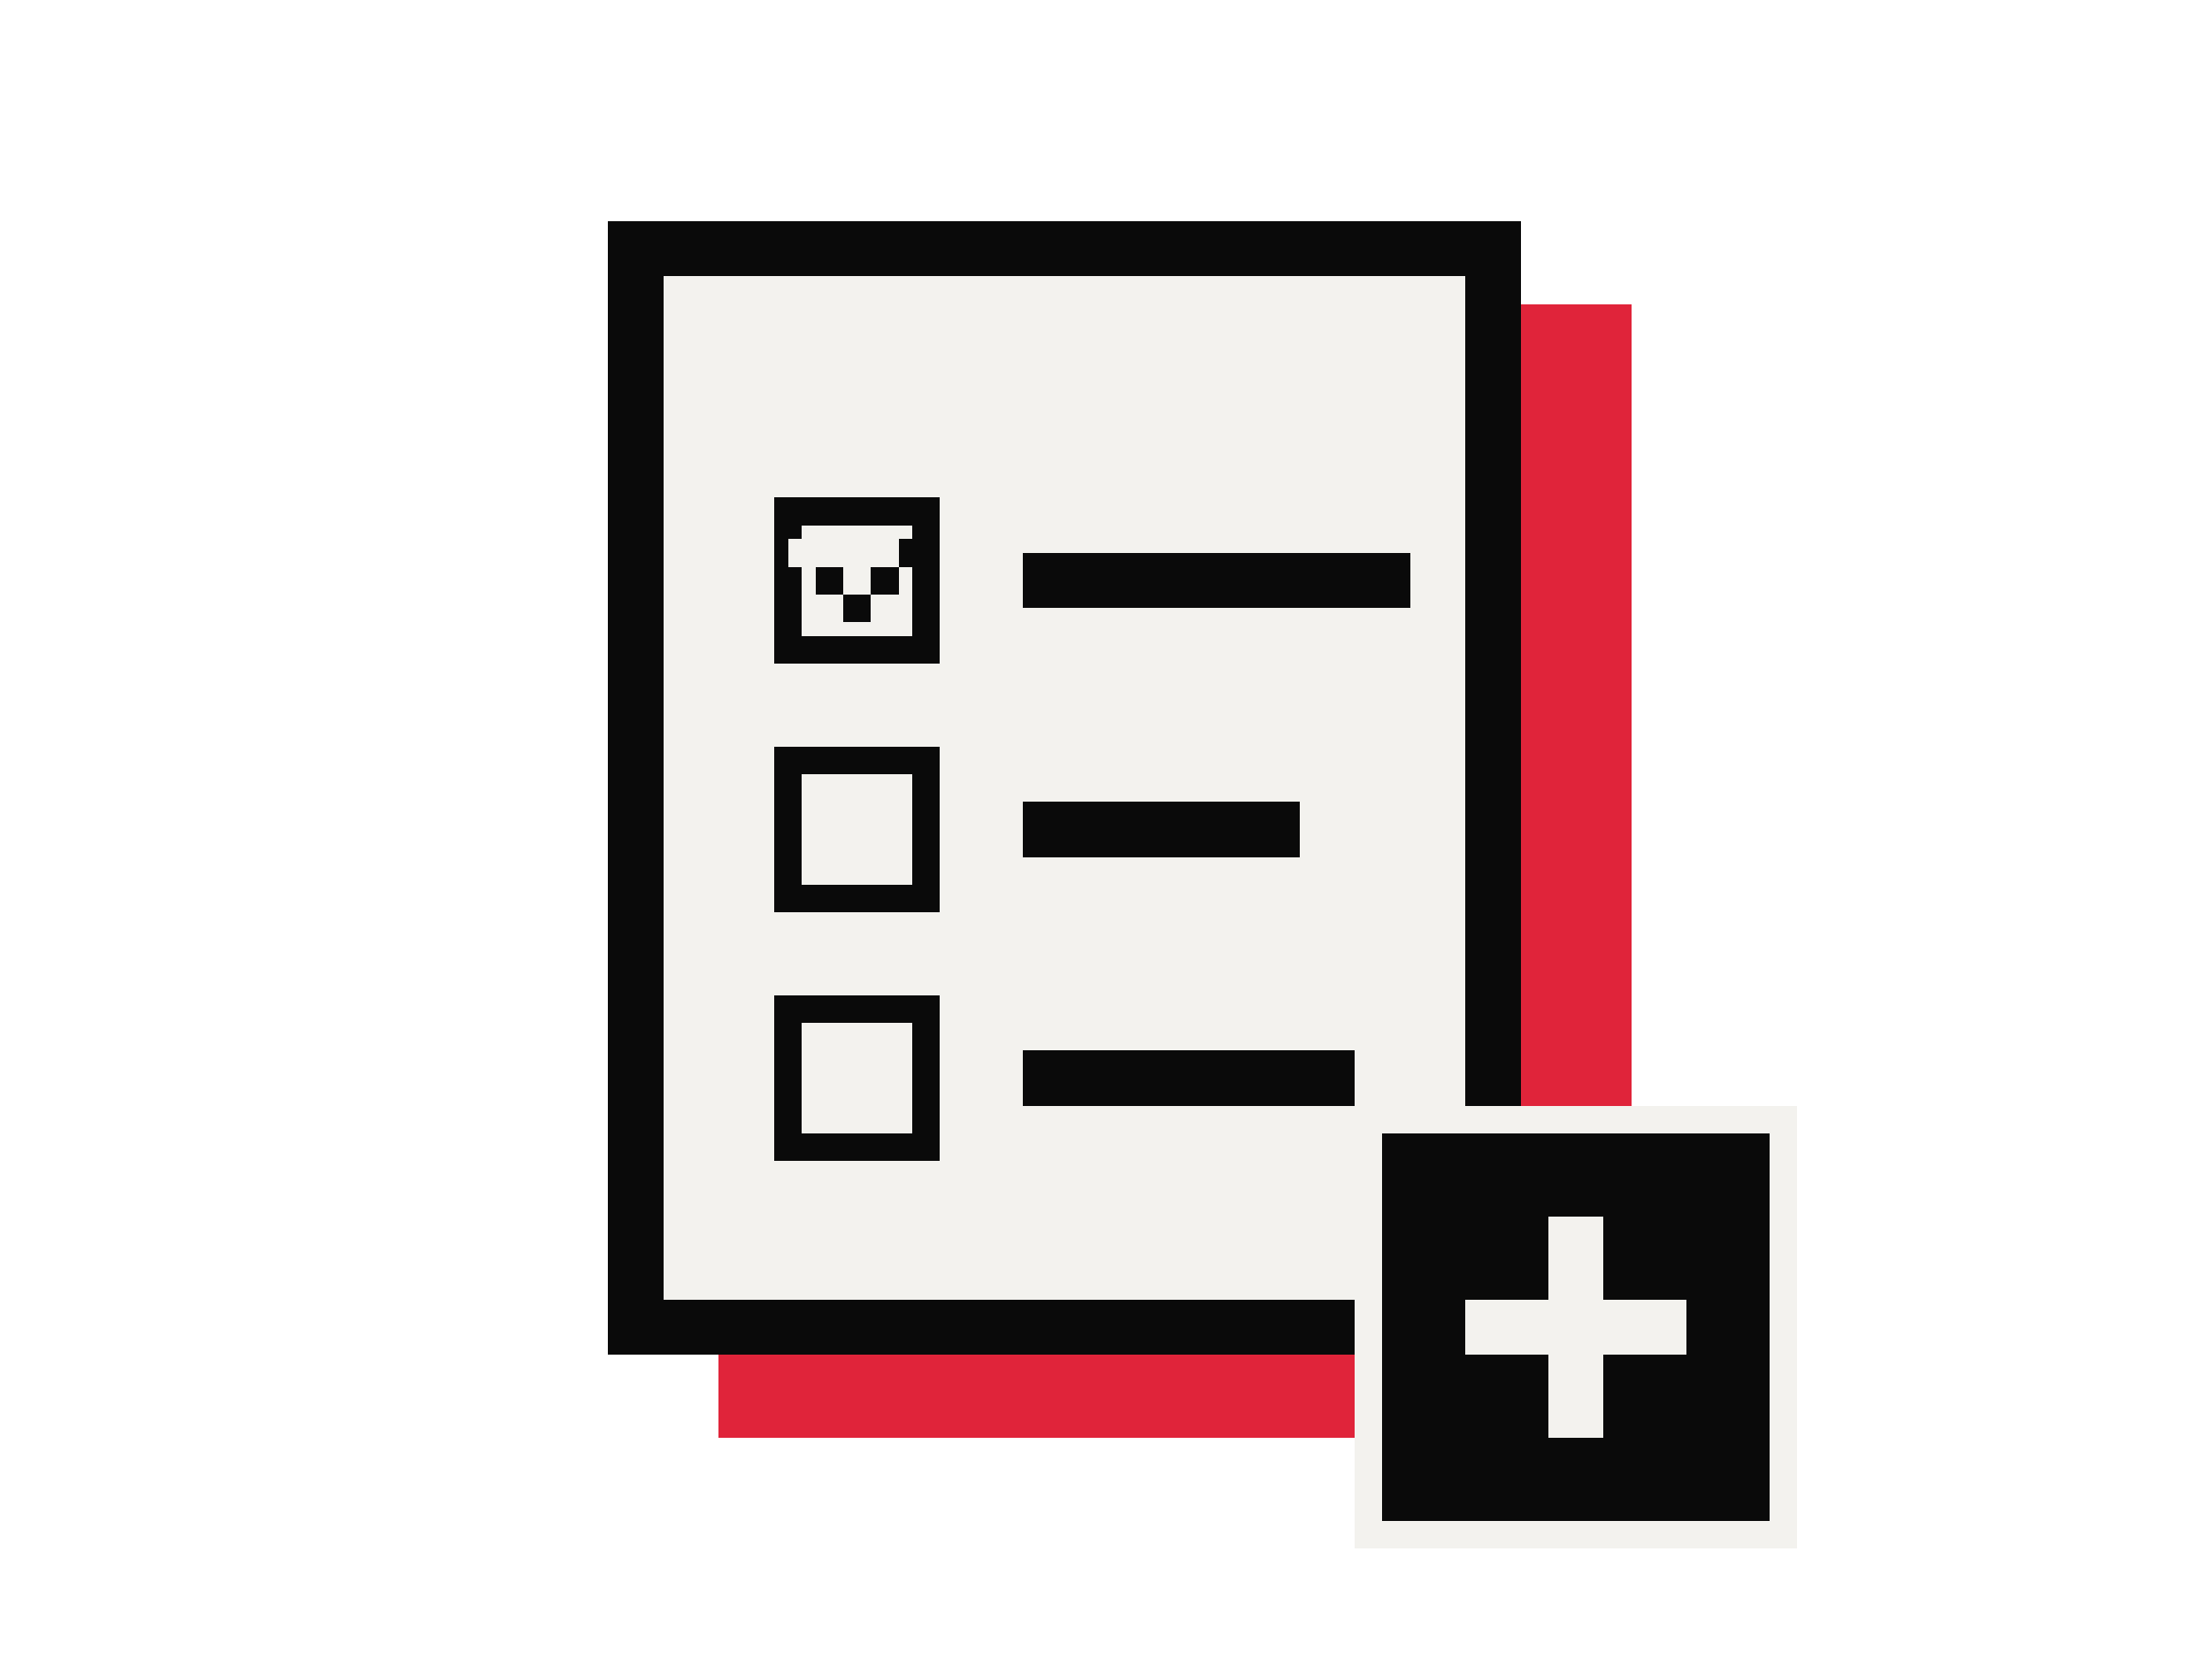
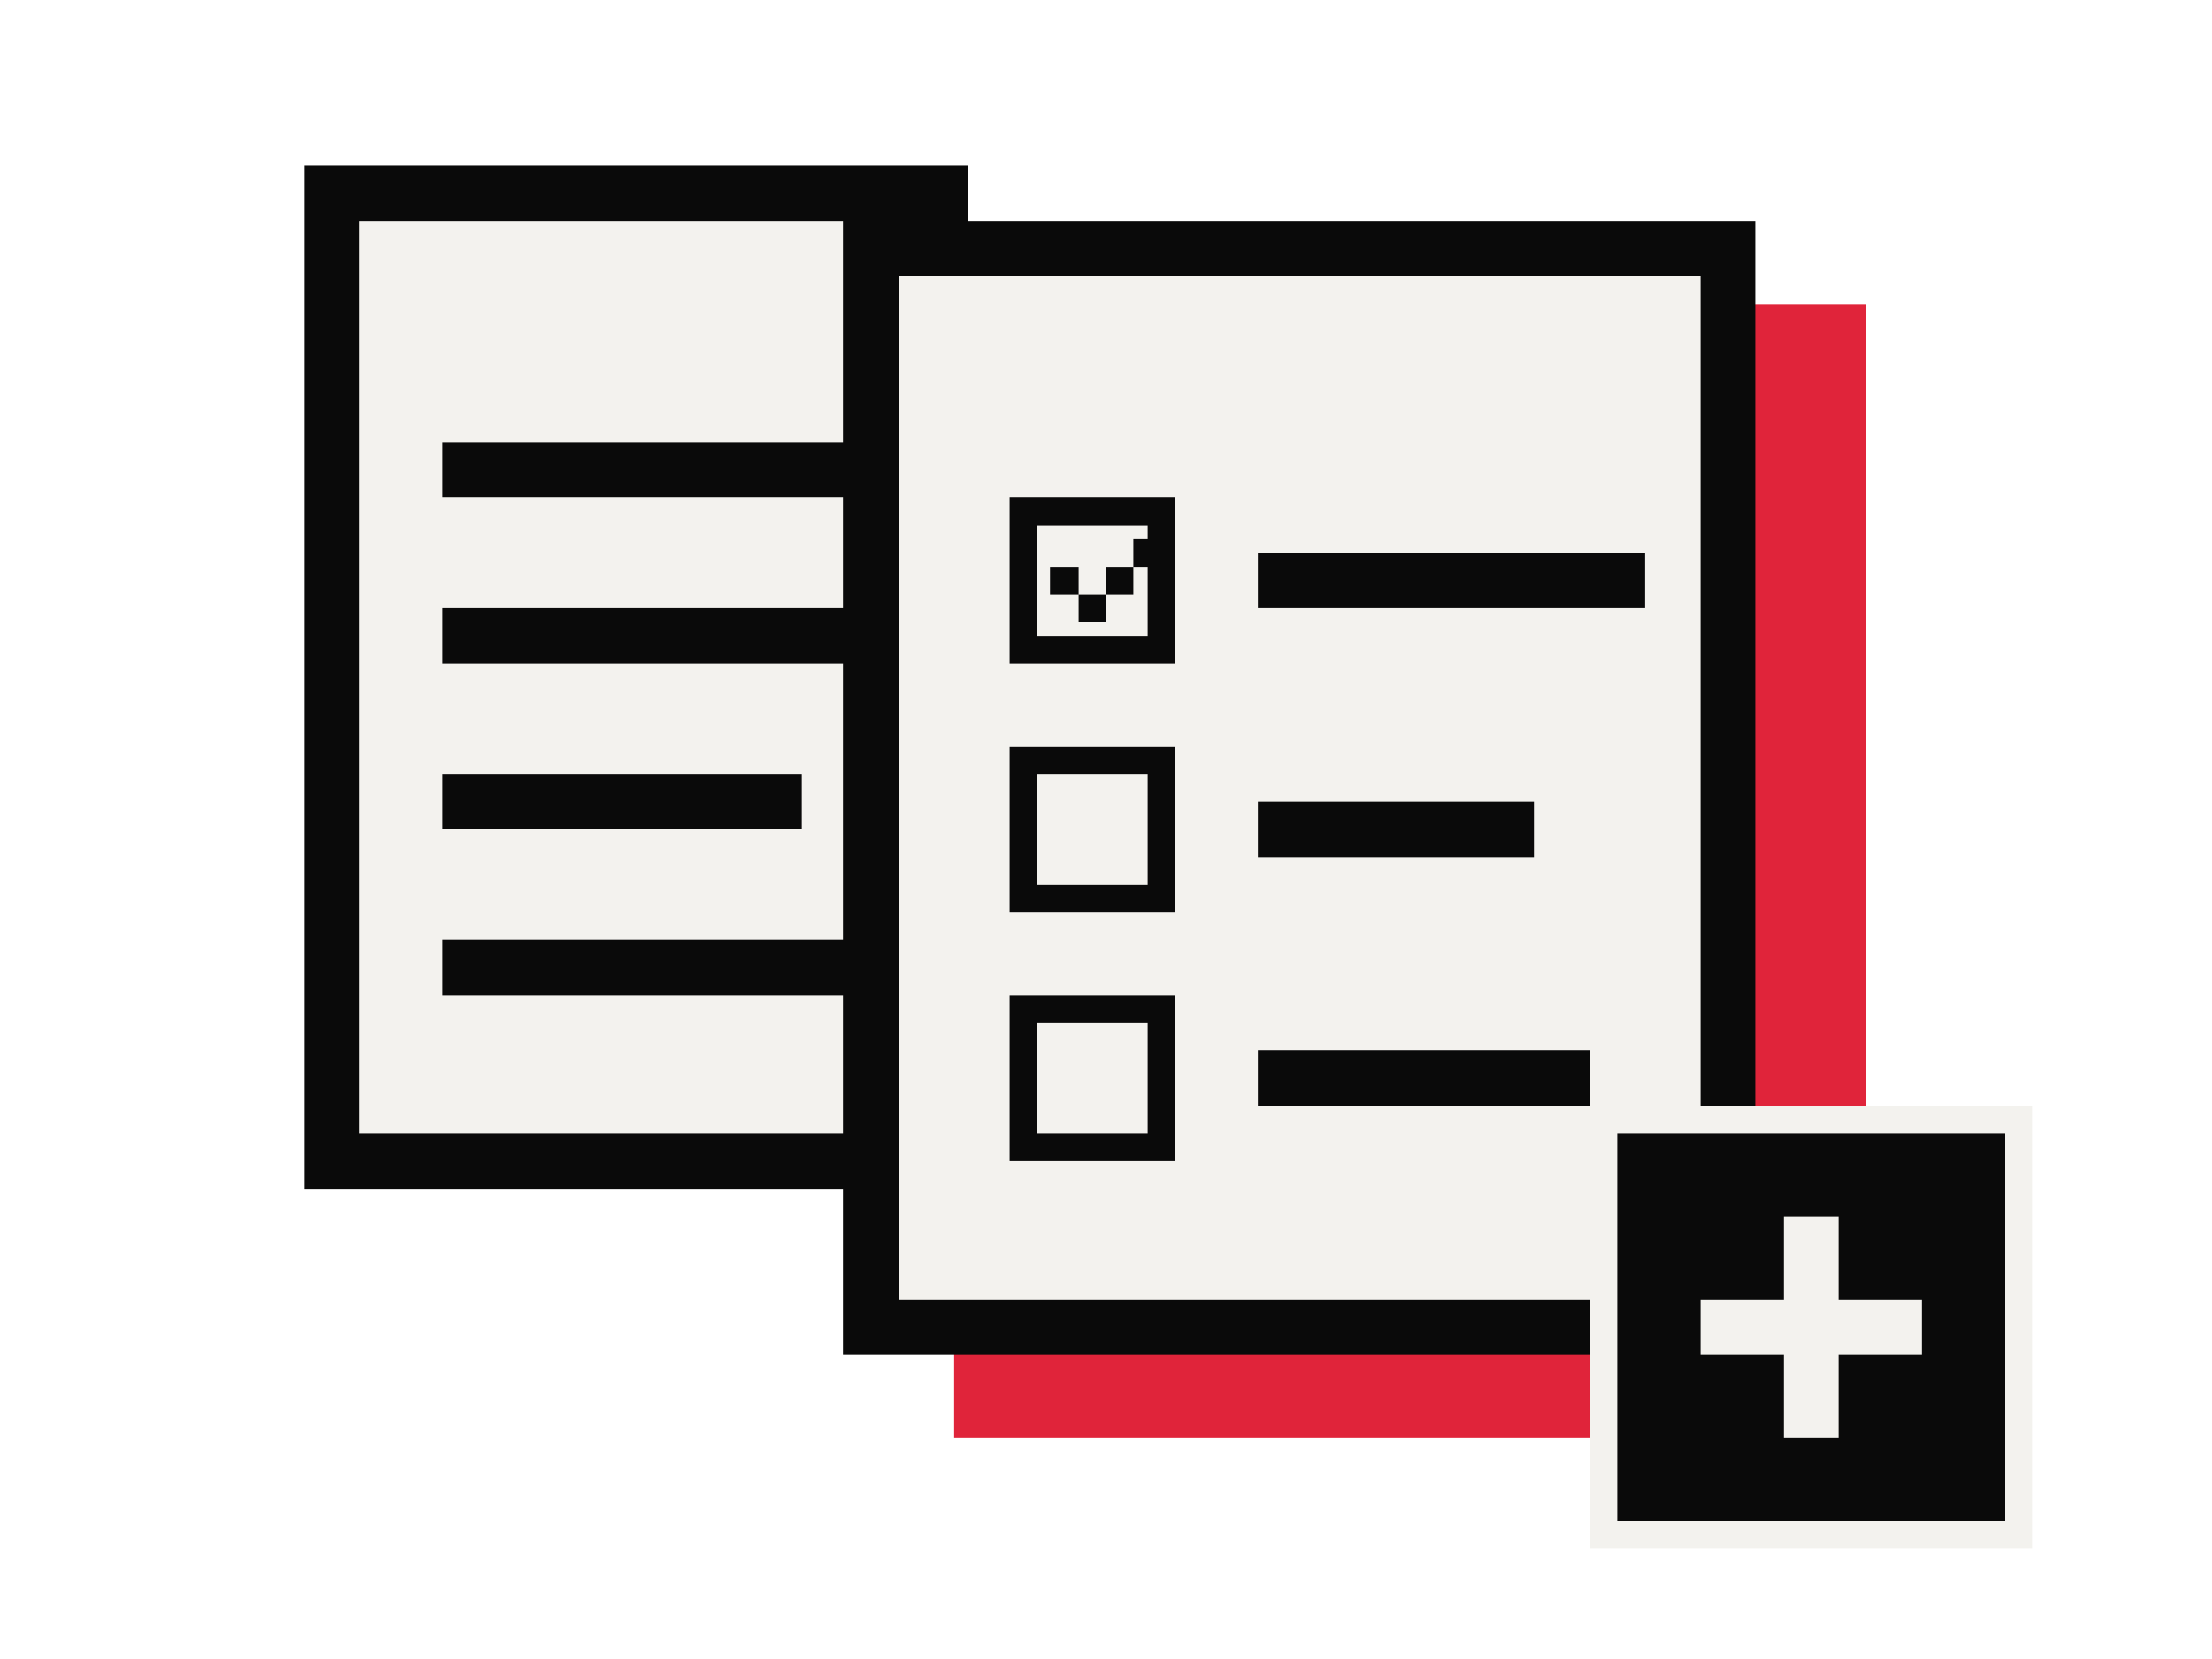
<svg xmlns="http://www.w3.org/2000/svg" viewBox="0 0 320 240" width="320" height="240" shape-rendering="crispEdges">
-   <rect x="104" y="44" width="132" height="164" fill="#e0243a" />
-   <rect x="88" y="32" width="132" height="164" fill="#0a0a0a" />
-   <rect x="96" y="40" width="116" height="148" fill="#f3f2ee" />
-   <rect x="112" y="72" width="24" height="24" fill="#0a0a0a" />
-   <rect x="116" y="76" width="16" height="16" fill="#f3f2ee" />
-   <rect x="148" y="80" width="56" height="8" fill="#0a0a0a" />
-   <rect x="112" y="108" width="24" height="24" fill="#0a0a0a" />
-   <rect x="116" y="112" width="16" height="16" fill="#f3f2ee" />
-   <rect x="148" y="116" width="40" height="8" fill="#0a0a0a" />
-   <rect x="112" y="144" width="24" height="24" fill="#0a0a0a" />
-   <rect x="116" y="148" width="16" height="16" fill="#f3f2ee" />
-   <rect x="148" y="152" width="48" height="8" fill="#0a0a0a" />
-   <rect x="118" y="82" width="4" height="4" fill="#0a0a0a" />
-   <rect x="122" y="86" width="4" height="4" fill="#0a0a0a" />
-   <rect x="126" y="82" width="4" height="4" fill="#0a0a0a" />
-   <rect x="130" y="78" width="4" height="4" fill="#0a0a0a" />
-   <rect x="114" y="78" width="4" height="4" fill="#f3f2ee" />
-   <rect x="196" y="160" width="64" height="64" fill="#f3f2ee" />
-   <rect x="200" y="164" width="56" height="56" fill="#0a0a0a" />
-   <rect x="212" y="188" width="32" height="8" fill="#f3f2ee" />
-   <rect x="224" y="176" width="8" height="32" fill="#f3f2ee" />
+   <rect x="44" y="24" width="96" height="8" fill="#0a0a0a" />
+   <rect x="44" y="24" width="8" height="148" fill="#0a0a0a" />
+   <rect x="44" y="164" width="120" height="8" fill="#0a0a0a" />
+   <rect x="156" y="48" width="8" height="124" fill="#0a0a0a" />
+   <rect x="52" y="32" width="88" height="132" fill="#f3f2ee" />
+   <rect x="132" y="56" width="24" height="108" fill="#f3f2ee" />
+   <rect x="136" y="28" width="4" height="4" fill="#0a0a0a" />
+   <rect x="140" y="32" width="4" height="4" fill="#0a0a0a" />
+   <rect x="144" y="36" width="4" height="4" fill="#0a0a0a" />
+   <rect x="148" y="40" width="4" height="4" fill="#0a0a0a" />
+   <rect x="152" y="44" width="4" height="4" fill="#0a0a0a" />
+   <rect x="132" y="24" width="8" height="32" fill="#0a0a0a" />
+   <rect x="132" y="48" width="32" height="8" fill="#0a0a0a" />
+   <rect x="64" y="64" width="64" height="8" fill="#0a0a0a" />
+   <rect x="64" y="88" width="76" height="8" fill="#0a0a0a" />
+   <rect x="64" y="112" width="52" height="8" fill="#0a0a0a" />
+   <rect x="64" y="136" width="68" height="8" fill="#0a0a0a" />
+   <rect x="138" y="44" width="132" height="164" fill="#e0243a" />
+   <rect x="122" y="32" width="132" height="164" fill="#0a0a0a" />
+   <rect x="130" y="40" width="116" height="148" fill="#f3f2ee" />
+   <rect x="146" y="72" width="24" height="24" fill="#0a0a0a" />
+   <rect x="150" y="76" width="16" height="16" fill="#f3f2ee" />
+   <rect x="182" y="80" width="56" height="8" fill="#0a0a0a" />
+   <rect x="146" y="108" width="24" height="24" fill="#0a0a0a" />
+   <rect x="150" y="112" width="16" height="16" fill="#f3f2ee" />
+   <rect x="182" y="116" width="40" height="8" fill="#0a0a0a" />
+   <rect x="146" y="144" width="24" height="24" fill="#0a0a0a" />
+   <rect x="150" y="148" width="16" height="16" fill="#f3f2ee" />
+   <rect x="182" y="152" width="48" height="8" fill="#0a0a0a" />
+   <rect x="152" y="82" width="4" height="4" fill="#0a0a0a" />
+   <rect x="156" y="86" width="4" height="4" fill="#0a0a0a" />
+   <rect x="160" y="82" width="4" height="4" fill="#0a0a0a" />
+   <rect x="164" y="78" width="4" height="4" fill="#0a0a0a" />
+   <rect x="230" y="160" width="64" height="64" fill="#f3f2ee" />
+   <rect x="234" y="164" width="56" height="56" fill="#0a0a0a" />
+   <rect x="246" y="188" width="32" height="8" fill="#f3f2ee" />
+   <rect x="258" y="176" width="8" height="32" fill="#f3f2ee" />
</svg>
